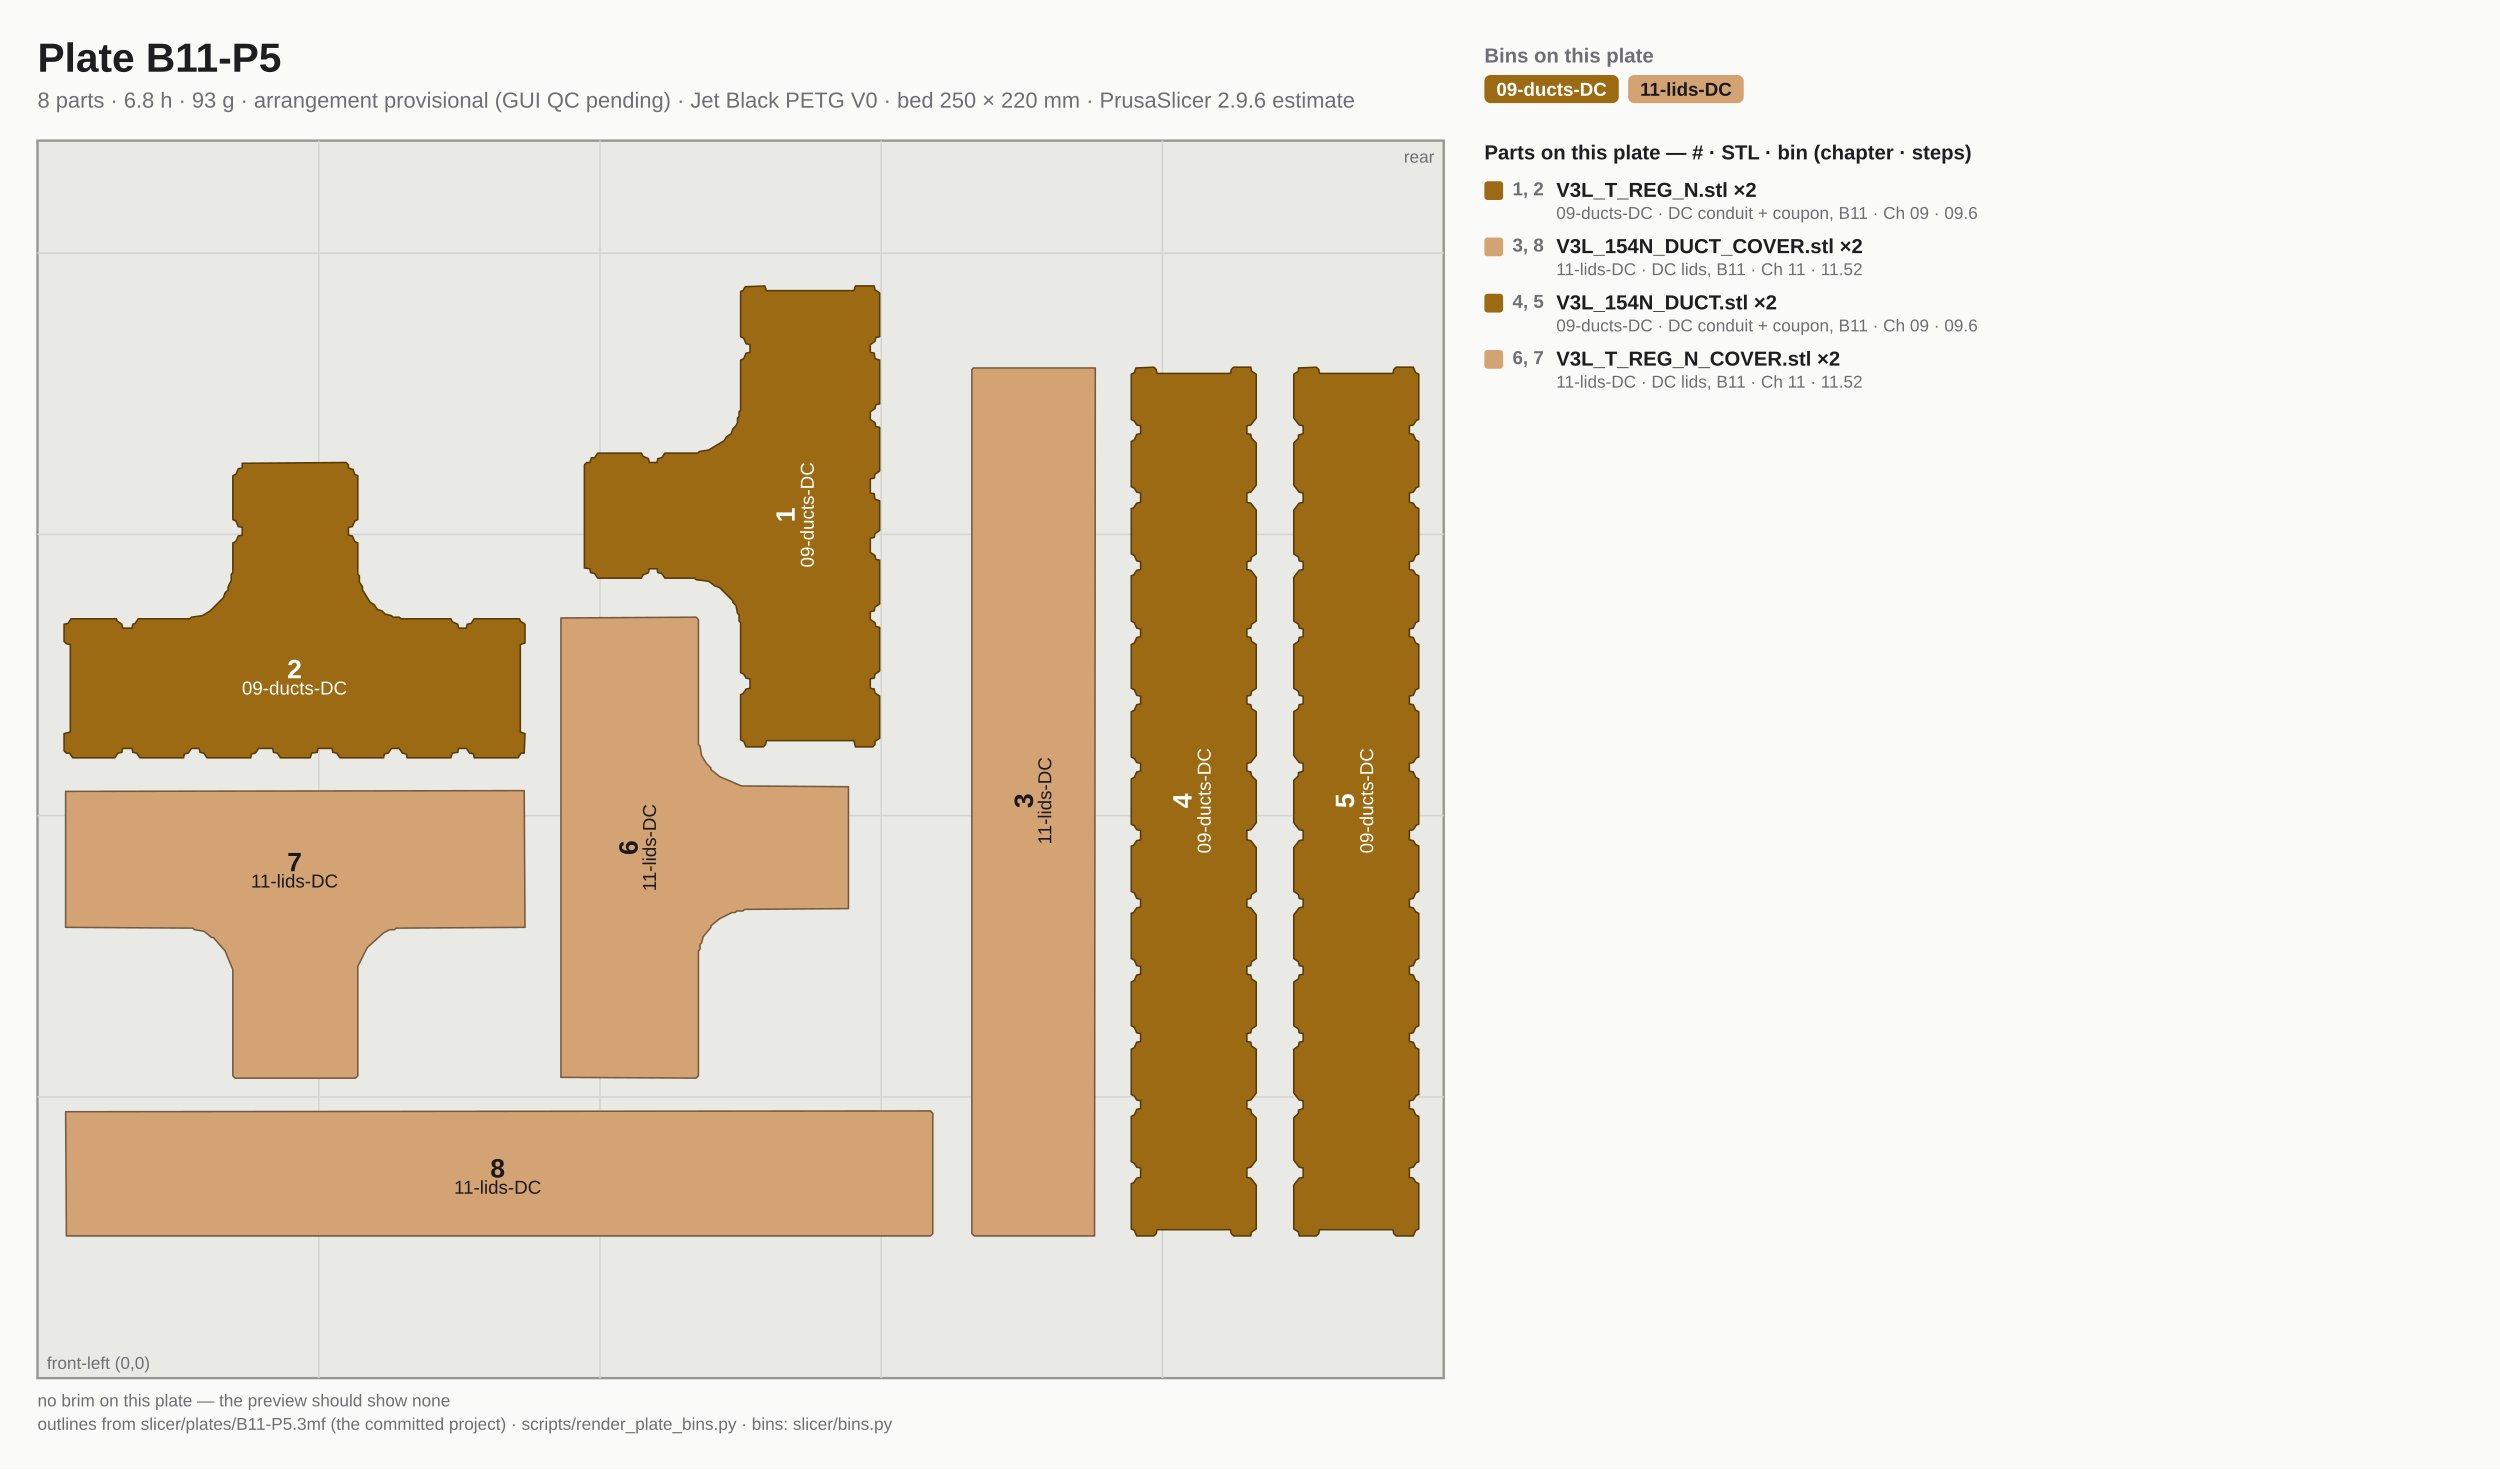
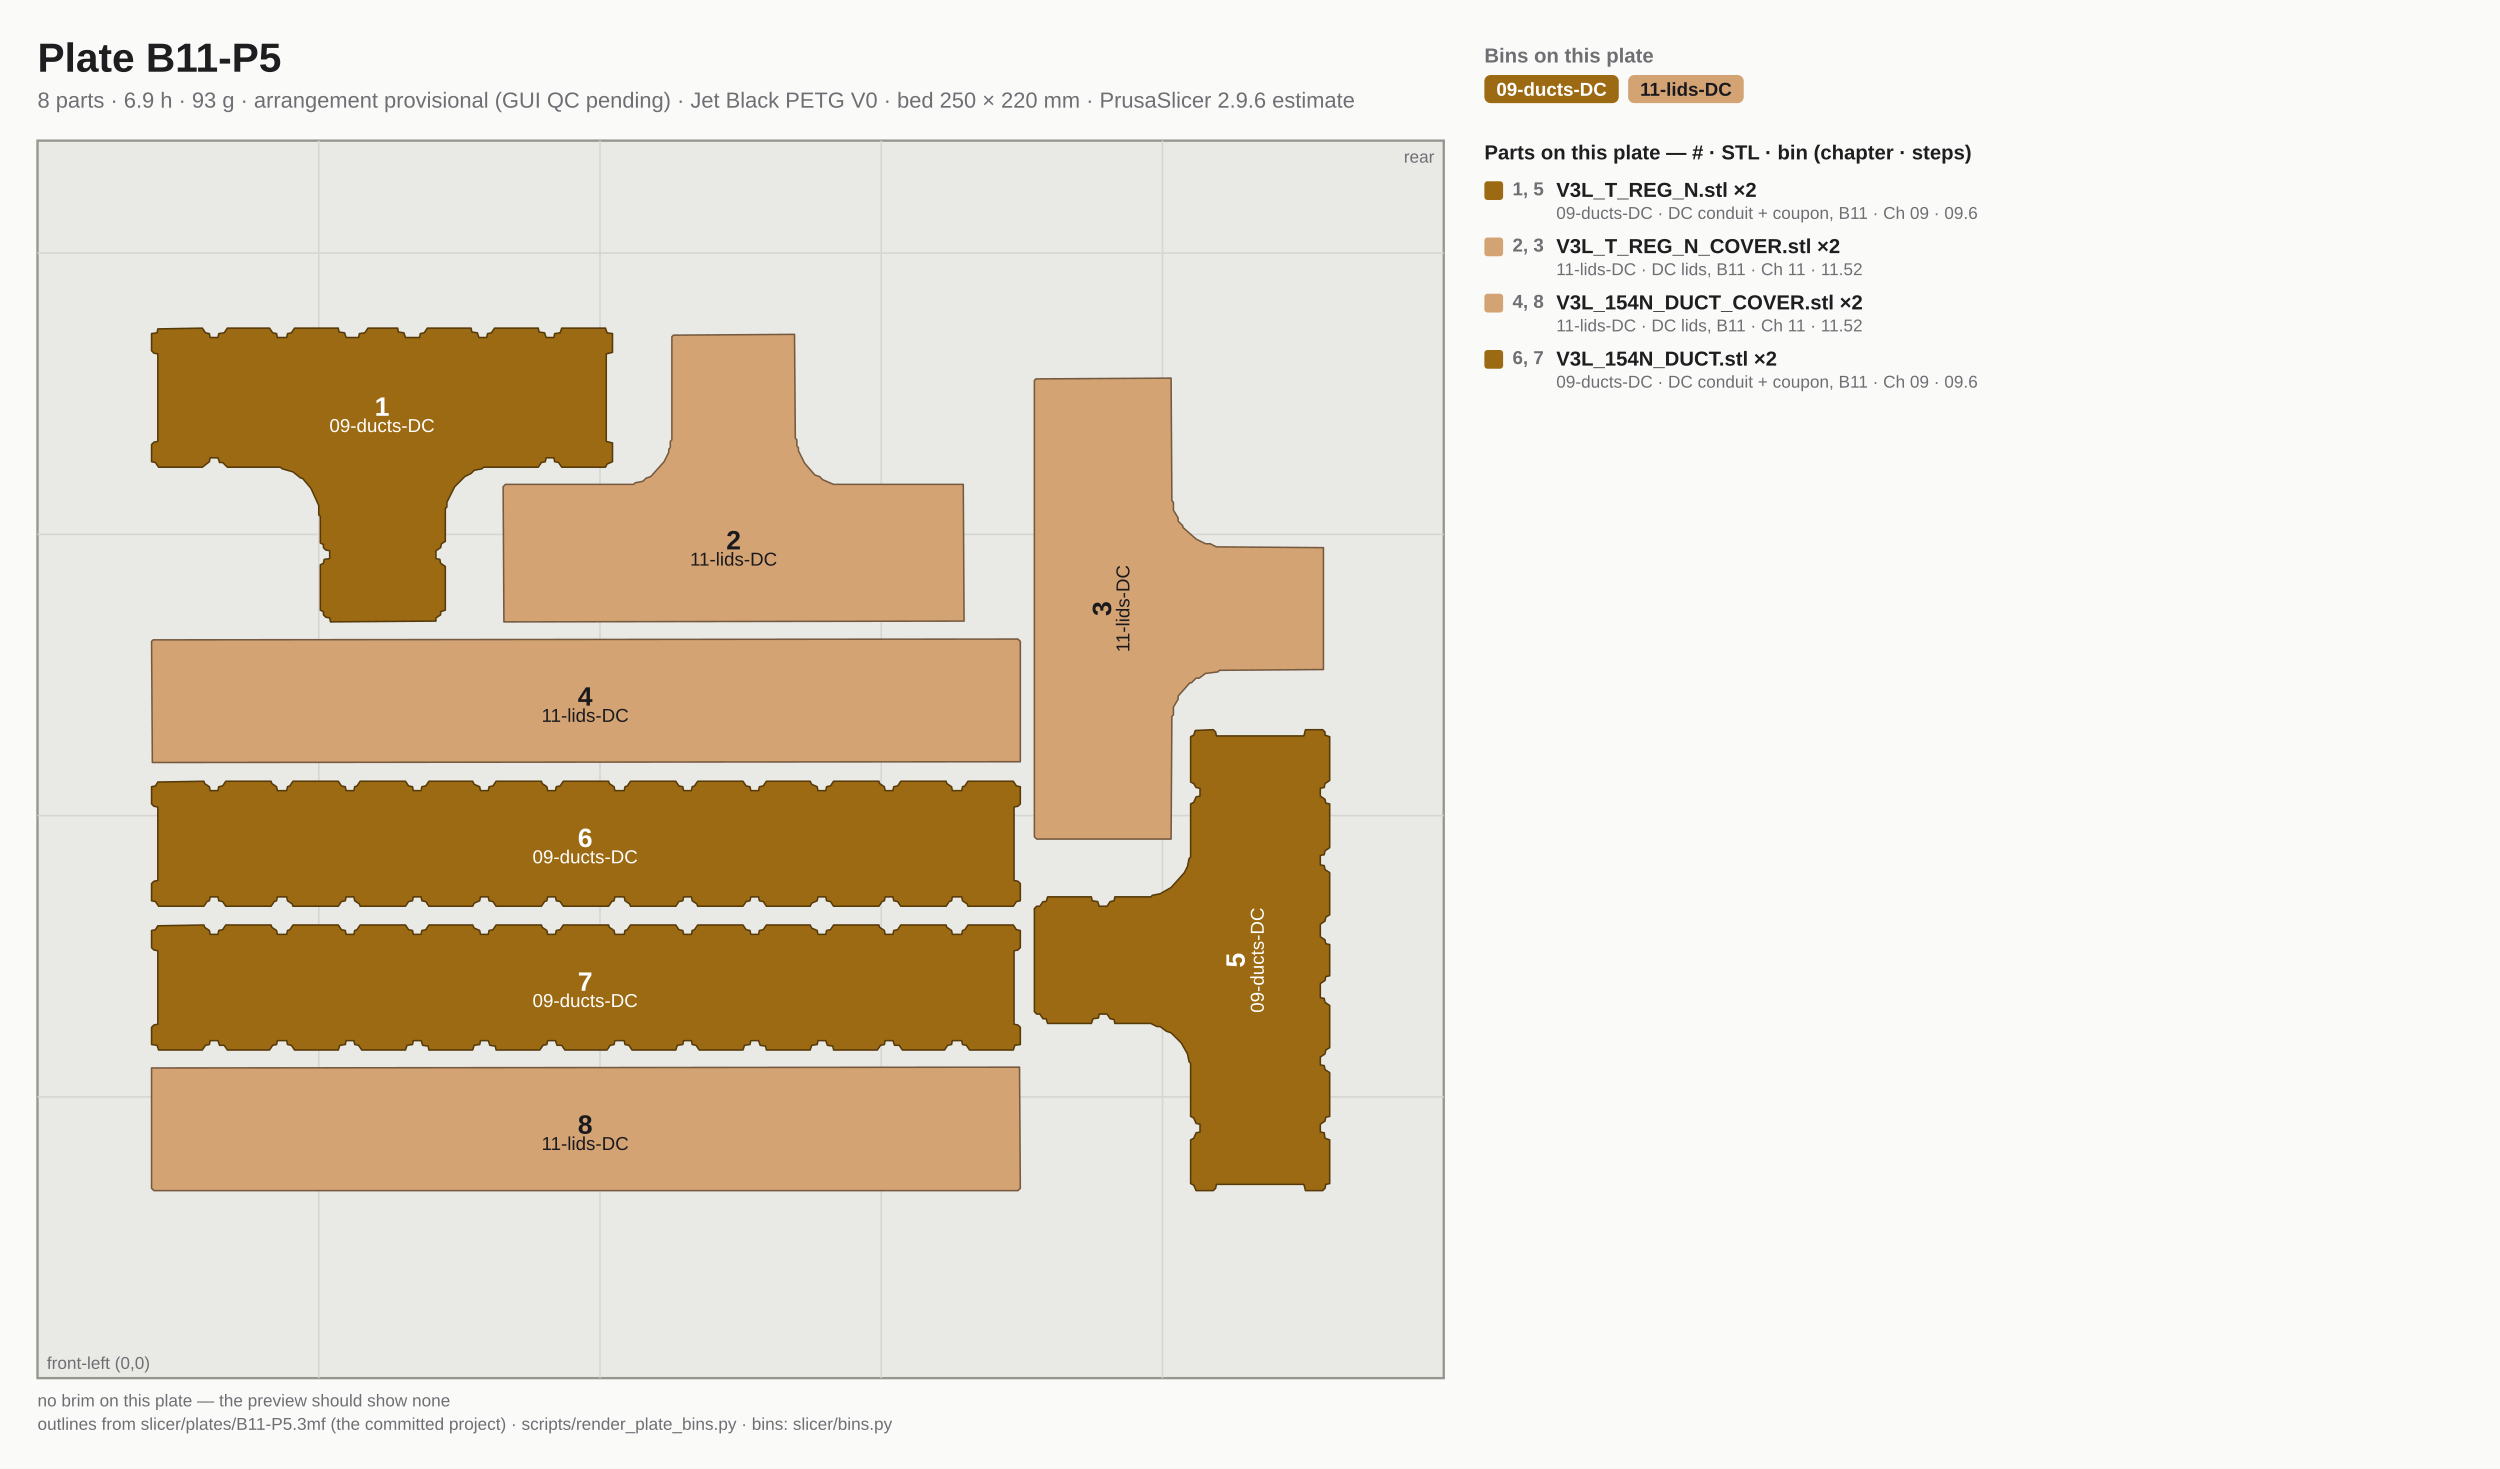
<svg xmlns="http://www.w3.org/2000/svg" width="1600" height="940" viewBox="0 0 1600 940" font-family="Arial, Helvetica, 'DejaVu Sans', sans-serif">
  <rect x="0" y="0" width="1600" height="940" fill="#fafaf9" />
  <text x="24.0" y="45.9" font-size="26" fill="#1e1e20" text-anchor="start" font-weight="bold">Plate B11-P5</text>
-   <text x="24.0" y="68.9" font-size="14" fill="#6e6e73" text-anchor="start">8 parts  ·  6.8 h  ·  93 g  ·  arrangement provisional (GUI QC pending)  ·  Jet Black PETG V0  ·  bed 250 × 220 mm  ·  PrusaSlicer 2.9.6 estimate</text>
+   <text x="24.0" y="68.9" font-size="14" fill="#6e6e73" text-anchor="start">8 parts  ·  6.9 h  ·  93 g  ·  arrangement provisional (GUI QC pending)  ·  Jet Black PETG V0  ·  bed 250 × 220 mm  ·  PrusaSlicer 2.9.6 estimate</text>
  <rect x="24.0" y="90.0" width="900.0" height="792.0" fill="#e9e9e6" stroke="#96968f" stroke-width="1.5" />
  <line x1="204.0" y1="90.0" x2="204.0" y2="882.0" stroke="#d5d5d1" stroke-width="1.0" />
  <line x1="384.0" y1="90.0" x2="384.0" y2="882.0" stroke="#d5d5d1" stroke-width="1.0" />
  <line x1="564.0" y1="90.0" x2="564.0" y2="882.0" stroke="#d5d5d1" stroke-width="1.0" />
  <line x1="744.0" y1="90.0" x2="744.0" y2="882.0" stroke="#d5d5d1" stroke-width="1.0" />
  <line x1="24.0" y1="702.0" x2="924.0" y2="702.0" stroke="#d5d5d1" stroke-width="1.0" />
  <line x1="24.0" y1="522.0" x2="924.0" y2="522.0" stroke="#d5d5d1" stroke-width="1.0" />
  <line x1="24.0" y1="342.0" x2="924.0" y2="342.0" stroke="#d5d5d1" stroke-width="1.0" />
  <line x1="24.0" y1="162.0" x2="924.0" y2="162.0" stroke="#d5d5d1" stroke-width="1.0" />
  <text x="30.0" y="876.1" font-size="11" fill="#6e6e73" text-anchor="start">front-left (0,0)</text>
  <text x="918.0" y="104.1" font-size="11" fill="#6e6e73" text-anchor="end">rear</text>
-   <path d="M727.0,235.5 738.5,235.0 740.0,236.5 740.5,239.0 787.5,239.0 788.0,236.5 789.5,235.0 800.5,235.0 801.0,237.5 804.0,239.5 804.0,267.5 800.5,272.0 798.0,272.5 798.0,277.5 800.5,278.0 801.0,280.5 804.0,283.5 804.0,310.5 800.5,315.0 798.0,315.5 798.0,321.5 800.5,322.0 804.0,326.5 804.0,354.5 801.0,356.5 800.5,359.0 798.0,359.5 798.0,364.5 800.5,365.0 804.0,369.5 804.0,397.5 801.0,399.5 800.5,402.0 798.0,402.5 798.0,407.5 800.5,408.0 801.0,410.5 804.0,412.5 804.0,440.5 801.0,442.5 800.5,445.0 798.0,445.5 798.0,450.5 800.5,451.0 801.0,453.5 804.0,455.5 804.0,483.5 800.5,488.0 798.0,488.5 798.0,493.5 800.5,494.0 801.0,496.5 804.0,499.5 804.0,526.5 800.5,531.0 798.0,531.5 798.0,537.5 800.5,538.0 804.0,542.5 804.0,570.5 801.0,572.5 800.5,575.0 798.0,575.5 798.0,580.5 800.5,581.0 804.0,585.5 804.0,613.5 801.0,615.5 800.5,618.0 798.0,618.5 798.0,623.5 800.5,624.0 801.0,626.5 804.0,628.5 804.0,656.5 801.0,658.5 800.5,661.0 798.0,661.5 798.0,666.5 800.5,667.0 801.0,669.5 804.0,671.5 804.0,699.5 800.5,704.0 798.0,704.5 798.0,709.5 800.5,710.0 801.0,712.5 804.0,715.5 804.0,742.5 800.5,747.0 798.0,747.5 798.0,753.5 800.5,754.0 804.0,758.5 804.0,786.5 801.0,788.5 800.5,791.0 789.5,791.0 788.0,789.5 787.5,787.0 740.5,787.0 740.0,789.5 738.5,791.0 727.5,791.0 726.0,787.5 724.0,786.5 724.0,757.5 725.5,757.0 727.5,754.0 730.0,753.5 730.0,747.5 727.5,747.0 726.0,744.5 724.0,743.5 724.0,714.5 726.0,713.5 727.5,710.0 730.0,709.5 730.0,704.5 727.5,704.0 726.0,701.5 724.0,700.5 724.0,671.5 726.0,670.5 727.5,667.0 730.0,666.5 730.0,661.5 727.5,661.0 726.0,657.5 724.0,656.5 724.0,628.5 726.0,627.5 727.5,624.0 730.0,623.5 730.0,618.5 727.5,618.0 726.0,614.5 724.0,613.5 724.0,584.5 725.5,584.0 727.5,581.0 730.0,580.5 730.0,575.5 727.5,575.0 726.0,571.5 724.0,570.5 724.0,541.5 725.5,541.0 727.5,538.0 730.0,537.5 730.0,531.5 727.5,531.0 726.0,528.5 724.0,527.5 724.0,498.5 726.0,497.5 727.5,494.0 730.0,493.5 730.0,488.5 727.5,488.0 726.0,485.5 724.0,484.5 724.0,455.5 726.0,454.5 727.5,451.0 730.0,450.5 730.0,445.5 727.5,445.0 726.0,441.5 724.0,440.5 724.0,412.5 726.0,411.5 727.5,408.0 730.0,407.5 730.0,402.5 727.5,402.0 726.0,398.5 724.0,397.5 724.0,368.5 725.5,368.0 727.5,365.0 730.0,364.5 730.0,359.5 727.5,359.0 726.0,355.5 724.0,354.5 724.0,325.5 725.5,325.0 727.5,322.0 730.0,321.5 730.0,315.5 727.5,315.0 726.0,312.5 724.0,311.5 724.0,282.5 726.0,281.5 727.5,278.0 730.0,277.5 730.0,272.5 727.5,272.0 726.0,269.5 724.0,268.5 724.0,239.5 726.0,238.5Z" fill-rule="evenodd" fill="#9c6a12" stroke="#563a0a" stroke-width="1.0" stroke-linejoin="round" />
-   <path d="M831.0,235.5 842.5,235.0 844.0,236.5 844.5,239.0 891.5,239.0 892.0,236.5 893.5,235.0 904.5,235.0 906.0,238.5 908.0,239.5 908.0,268.5 906.5,269.0 904.5,272.0 902.0,272.5 902.0,277.5 904.5,278.0 906.0,281.5 908.0,282.5 908.0,311.5 906.5,312.0 904.5,315.0 902.0,315.5 902.0,321.5 904.5,322.0 906.0,324.5 908.0,325.5 908.0,354.5 906.0,355.5 904.5,359.0 902.0,359.5 902.0,364.5 904.5,365.0 906.0,367.5 908.0,368.5 908.0,397.5 906.0,398.5 904.5,402.0 902.0,402.5 902.0,407.5 904.5,408.0 906.0,411.5 908.0,412.5 908.0,440.5 906.0,441.5 904.5,445.0 902.0,445.5 902.0,450.5 904.5,451.0 906.0,454.5 908.0,455.5 908.0,484.5 906.5,485.0 904.5,488.0 902.0,488.5 902.0,493.5 904.5,494.0 906.0,497.5 908.0,498.5 908.0,527.5 906.5,528.0 904.5,531.0 902.0,531.5 902.0,537.5 904.5,538.0 906.0,540.5 908.0,541.5 908.0,570.5 906.0,571.5 904.5,575.0 902.0,575.5 902.0,580.5 904.5,581.0 906.0,583.5 908.0,584.5 908.0,613.5 906.0,614.5 904.5,618.0 902.0,618.5 902.0,623.5 904.5,624.0 906.0,627.5 908.0,628.5 908.0,656.5 906.0,657.5 904.5,661.0 902.0,661.5 902.0,666.5 904.5,667.0 906.0,670.5 908.0,671.5 908.0,700.5 906.5,701.0 904.5,704.0 902.0,704.5 902.0,709.5 904.5,710.0 906.0,713.5 908.0,714.5 908.0,743.5 906.5,744.0 904.5,747.0 902.0,747.5 902.0,753.5 904.5,754.0 906.0,756.5 908.0,757.5 908.0,786.5 906.0,787.5 904.5,791.0 893.5,791.0 892.0,789.5 891.5,787.0 844.5,787.0 844.0,789.5 842.5,791.0 831.5,791.0 831.0,788.5 828.0,786.5 828.0,758.5 831.5,754.0 834.0,753.5 834.0,747.5 831.5,747.0 828.0,742.5 828.0,715.5 831.0,712.5 831.0,710.5 834.0,709.5 834.0,704.5 831.5,704.0 828.0,699.5 828.0,671.5 831.0,669.5 831.5,667.0 834.0,666.5 834.0,661.5 831.5,661.0 831.0,658.5 828.0,656.5 828.0,628.5 831.0,626.5 831.5,624.0 834.0,623.5 834.0,618.5 831.5,618.0 831.0,615.5 828.0,613.5 828.0,585.5 831.5,581.0 834.0,580.5 834.0,575.5 831.5,575.0 831.0,572.5 828.0,570.5 828.0,542.5 831.5,538.0 834.0,537.5 834.0,531.5 831.5,531.0 828.0,526.5 828.0,499.5 831.0,496.5 831.0,494.5 834.0,493.5 834.0,488.5 831.5,488.0 828.0,483.5 828.0,455.5 831.0,453.5 831.5,451.0 834.0,450.5 834.0,445.5 831.5,445.0 831.0,442.5 828.0,440.5 828.0,412.5 831.0,410.5 831.5,408.0 834.0,407.5 834.0,402.5 831.5,402.0 831.0,399.5 828.0,397.5 828.0,369.5 831.5,365.0 834.0,364.5 834.0,359.5 831.5,359.0 831.0,356.5 828.0,354.5 828.0,326.5 831.5,322.0 834.0,321.5 834.0,315.5 831.5,315.0 828.0,310.5 828.0,283.5 831.0,280.5 831.0,278.5 834.0,277.5 834.0,272.5 831.5,272.0 828.0,267.5 828.0,239.5 831.0,237.5Z" fill-rule="evenodd" fill="#9c6a12" stroke="#563a0a" stroke-width="1.0" stroke-linejoin="round" />
-   <path d="M42.0,711.5 595.5,711.0 597.0,712.5 597.0,789.5 595.5,791.0 42.5,791.0Z" fill-rule="evenodd" fill="#d4a373" stroke="#755a3f" stroke-width="1.0" stroke-linejoin="round" />
-   <path d="M623.0,235.5 701.0,235.5 700.5,791.0 623.5,791.0 622.0,789.5 622.0,236.5Z" fill-rule="evenodd" fill="#d4a373" stroke="#755a3f" stroke-width="1.0" stroke-linejoin="round" />
-   <path d="M155.0,296.5 221.5,296.0 223.0,297.5 223.0,299.5 226.0,300.5 227.0,303.5 229.0,304.5 229.0,332.5 227.0,333.5 225.5,337.0 223.0,337.5 223.0,342.5 225.5,343.0 227.0,346.5 229.0,347.5 229.0,367.5 230.0,368.5 230.0,372.5 232.0,375.5 232.0,377.5 237.0,385.5 239.5,387.0 241.5,390.0 244.5,391.0 246.5,393.0 250.5,394.0 251.5,395.0 255.5,395.0 256.5,396.0 288.5,396.0 289.5,398.0 293.0,399.5 293.5,402.0 298.5,402.0 299.0,399.5 301.5,399.0 303.5,396.0 332.5,396.0 333.0,397.5 336.0,399.5 336.0,411.5 333.0,412.5 333.0,468.5 336.0,469.5 335.5,482.0 333.5,482.0 331.5,485.0 303.5,485.0 303.0,482.5 300.5,482.0 298.5,479.0 293.5,479.0 293.0,481.5 289.5,482.0 288.5,485.0 260.5,485.0 260.0,482.5 257.5,482.0 255.5,479.0 250.5,479.0 248.5,482.0 246.0,482.5 245.5,485.0 217.5,485.0 215.5,482.0 213.0,481.5 212.5,479.0 203.5,479.0 203.0,481.5 199.5,482.0 198.5,485.0 179.5,485.0 177.5,482.0 175.0,481.5 174.5,479.0 165.5,479.0 163.5,482.0 161.0,482.5 160.5,485.0 132.5,485.0 130.5,482.0 128.0,481.5 127.5,479.0 122.5,479.0 120.5,482.0 118.0,482.5 117.5,485.0 89.5,485.0 87.5,482.0 85.0,481.5 84.5,479.0 78.5,479.0 78.0,481.5 75.5,482.0 73.5,485.0 46.5,485.0 44.5,482.0 42.5,482.0 41.0,480.5 41.0,469.5 45.0,468.5 45.0,412.5 42.5,412.0 41.0,410.5 41.0,399.5 43.5,399.0 45.5,396.0 74.5,396.0 75.0,397.5 78.0,399.5 78.5,402.0 84.5,402.0 85.0,399.5 86.5,399.0 88.5,396.0 121.5,396.0 122.5,395.0 129.5,394.0 134.5,391.0 143.0,382.5 144.0,379.5 146.0,377.5 146.0,375.5 148.0,371.5 148.0,367.5 149.0,366.5 149.0,347.5 151.0,346.5 152.5,343.0 155.0,342.5 155.0,337.5 152.5,337.0 151.0,333.5 149.0,332.5 149.0,304.5 151.0,303.5 152.5,300.0 155.0,299.5Z" fill-rule="evenodd" fill="#9c6a12" stroke="#563a0a" stroke-width="1.0" stroke-linejoin="round" />
-   <path d="M477.0,183.5 489.5,183.0 490.5,186.0 546.5,186.0 547.5,183.0 559.5,183.0 560.0,185.5 563.0,187.5 563.0,215.5 560.5,216.0 560.0,218.5 557.0,220.5 557.0,225.5 559.5,226.0 560.0,229.5 563.0,230.5 563.0,258.5 560.5,259.0 560.0,261.5 557.0,263.5 557.0,268.5 560.0,270.5 560.5,273.0 563.0,273.5 563.0,301.5 560.0,303.5 559.5,306.0 557.0,306.5 557.0,315.5 559.5,316.0 560.0,319.5 563.0,320.5 563.0,339.5 560.0,341.5 559.5,344.0 557.0,344.5 557.0,353.5 560.0,355.5 560.5,358.0 563.0,358.5 563.0,386.5 560.0,388.5 559.5,391.0 557.0,391.5 557.0,396.5 560.0,398.5 560.5,401.0 563.0,401.5 563.0,429.5 560.0,431.5 559.5,434.0 557.0,434.5 557.0,440.5 559.5,441.0 560.0,443.5 563.0,445.5 563.0,472.5 560.0,474.5 560.0,476.5 558.5,478.0 547.5,478.0 546.5,474.0 490.5,474.0 490.0,476.5 488.5,478.0 477.5,478.0 476.0,474.5 474.0,473.5 474.0,444.5 475.5,444.0 477.5,441.0 480.0,440.5 480.0,434.5 477.5,434.0 476.0,431.5 474.0,430.5 474.0,398.5 473.0,397.5 473.0,393.5 472.0,392.5 471.0,387.5 469.0,385.5 469.0,384.5 460.5,376.0 457.5,375.0 453.5,372.0 445.5,371.0 444.5,370.0 425.5,370.0 423.5,367.0 421.0,366.5 420.5,364.0 415.5,364.0 415.0,366.5 411.5,368.0 410.5,370.0 382.5,370.0 380.5,367.0 378.0,366.5 377.5,364.0 374.0,363.5 374.0,297.5 375.5,296.0 377.5,296.0 378.5,293.0 380.5,293.0 382.5,290.0 410.5,290.0 411.5,292.0 415.0,293.5 415.5,296.0 420.5,296.0 421.0,293.5 423.5,293.0 425.5,290.0 446.5,290.0 447.5,289.0 453.5,288.0 463.5,282.0 465.0,279.5 468.0,277.5 469.0,274.5 471.0,272.5 472.0,270.5 472.0,267.5 473.0,266.5 473.0,263.5 474.0,262.5 474.0,230.5 476.0,229.5 477.5,226.0 480.0,225.5 480.0,220.5 477.5,220.0 476.0,216.5 474.0,215.5 474.0,186.5 475.5,186.0Z" fill-rule="evenodd" fill="#9c6a12" stroke="#563a0a" stroke-width="1.0" stroke-linejoin="round" />
-   <path d="M42.0,506.5 335.5,506.0 336.0,593.5 253.5,594.0 252.5,595.0 249.5,595.0 245.5,597.0 235.0,606.5 229.0,618.5 229.0,688.5 227.5,690.0 150.5,690.0 149.0,688.5 149.0,620.5 144.0,608.5 136.5,600.0 135.5,600.0 130.5,596.0 124.5,595.0 123.5,594.0 42.0,593.5Z" fill-rule="evenodd" fill="#d4a373" stroke="#755a3f" stroke-width="1.0" stroke-linejoin="round" />
-   <path d="M359.0,395.5 445.5,395.0 447.0,396.5 447.0,476.5 448.0,477.5 449.0,483.5 452.0,488.5 455.0,491.5 455.0,492.5 460.5,497.0 474.5,503.0 543.0,503.5 543.0,581.5 476.5,582.0 475.5,583.0 471.5,583.0 470.5,584.0 468.5,584.0 460.5,588.0 455.0,592.5 455.0,593.5 450.0,599.5 449.0,603.5 448.0,604.5 448.0,607.5 447.0,608.5 447.0,688.5 445.5,690.0 359.0,689.5Z" fill-rule="evenodd" fill="#d4a373" stroke="#755a3f" stroke-width="1.0" stroke-linejoin="round" />
-   <text x="318.5" y="753.6" font-size="17" fill="#1a1a1e" text-anchor="middle" font-weight="bold">8</text>
-   <text x="318.5" y="764.0" font-size="12" fill="#1a1a1e" text-anchor="middle">11-lids-DC</text>
-   <text x="655.0" y="518.6" font-size="17" fill="#1a1a1e" text-anchor="middle" font-weight="bold" transform="rotate(-90 655.0 512.5)">3</text>
-   <text x="668.5" y="516.8" font-size="12" fill="#1a1a1e" text-anchor="middle" transform="rotate(-90 668.5 512.5)">11-lids-DC</text>
-   <text x="756.5" y="518.6" font-size="17" fill="#ffffff" text-anchor="middle" font-weight="bold" transform="rotate(-90 756.5 512.5)">4</text>
-   <text x="770.5" y="516.8" font-size="12" fill="#ffffff" text-anchor="middle" transform="rotate(-90 770.5 512.5)">09-ducts-DC</text>
-   <text x="860.5" y="518.6" font-size="17" fill="#ffffff" text-anchor="middle" font-weight="bold" transform="rotate(-90 860.5 512.5)">5</text>
-   <text x="874.5" y="516.8" font-size="12" fill="#ffffff" text-anchor="middle" transform="rotate(-90 874.5 512.5)">09-ducts-DC</text>
-   <text x="402.0" y="548.6" font-size="17" fill="#1a1a1e" text-anchor="middle" font-weight="bold" transform="rotate(-90 402.0 542.5)">6</text>
-   <text x="415.5" y="546.8" font-size="12" fill="#1a1a1e" text-anchor="middle" transform="rotate(-90 415.5 542.5)">11-lids-DC</text>
-   <text x="188.5" y="557.6" font-size="17" fill="#1a1a1e" text-anchor="middle" font-weight="bold">7</text>
-   <text x="188.5" y="568.0" font-size="12" fill="#1a1a1e" text-anchor="middle">11-lids-DC</text>
-   <text x="502.5" y="335.6" font-size="17" fill="#ffffff" text-anchor="middle" font-weight="bold" transform="rotate(-90 502.5 329.5)">1</text>
-   <text x="516.5" y="333.8" font-size="12" fill="#ffffff" text-anchor="middle" transform="rotate(-90 516.5 329.5)">09-ducts-DC</text>
-   <text x="188.5" y="434.1" font-size="17" fill="#ffffff" text-anchor="middle" font-weight="bold">2</text>
-   <text x="188.5" y="444.5" font-size="12" fill="#ffffff" text-anchor="middle">09-ducts-DC</text>
+   <path d="M101.0,592.5 130.5,592.0 131.0,593.5 134.0,595.5 134.5,598.0 139.5,598.0 140.0,595.5 142.5,595.0 144.5,592.0 173.5,592.0 174.0,593.5 177.0,595.5 177.5,598.0 183.5,598.0 184.0,595.5 185.5,595.0 187.5,592.0 216.5,592.0 218.5,595.0 221.0,595.5 221.5,598.0 226.5,598.0 227.0,595.5 228.5,595.0 230.5,592.0 259.5,592.0 261.5,595.0 264.0,595.5 264.5,598.0 269.5,598.0 270.0,595.5 272.5,595.0 274.5,592.0 302.5,592.0 303.5,594.0 307.0,595.5 307.5,598.0 312.5,598.0 313.0,595.5 315.5,595.0 317.5,592.0 346.5,592.0 347.0,593.5 350.0,595.5 350.5,598.0 355.5,598.0 356.0,595.5 358.5,595.0 360.5,592.0 389.5,592.0 390.0,593.5 393.0,595.5 393.5,598.0 399.5,598.0 400.0,595.5 401.5,595.0 403.5,592.0 432.5,592.0 434.5,595.0 437.0,595.5 437.5,598.0 442.5,598.0 443.0,595.5 444.5,595.0 446.5,592.0 475.5,592.0 477.5,595.0 480.0,595.5 480.5,598.0 485.5,598.0 486.0,595.5 488.5,595.0 490.5,592.0 518.5,592.0 519.5,594.0 523.0,595.5 523.5,598.0 528.5,598.0 529.0,595.5 531.5,595.0 533.5,592.0 562.5,592.0 563.0,593.5 566.0,595.5 566.5,598.0 571.5,598.0 572.0,595.5 574.5,595.0 576.5,592.0 605.5,592.0 606.0,593.5 609.0,595.5 609.5,598.0 615.5,598.0 616.0,595.5 617.5,595.0 619.5,592.0 648.5,592.0 650.5,595.0 653.0,595.5 653.0,606.5 651.5,608.0 649.0,608.5 649.0,655.5 651.5,656.0 653.0,657.5 653.0,668.5 649.5,669.0 648.5,672.0 620.5,672.0 618.5,669.0 616.0,668.5 615.5,666.0 609.5,666.0 609.0,668.5 606.5,669.0 604.5,672.0 577.5,672.0 575.5,669.0 572.5,669.0 571.5,666.0 566.5,666.0 566.0,668.5 563.5,669.0 561.5,672.0 533.5,672.0 533.0,669.5 529.5,669.0 528.5,666.0 523.5,666.0 523.0,668.5 519.5,669.0 518.5,672.0 490.5,672.0 490.0,669.5 486.5,669.0 485.5,666.0 480.5,666.0 480.0,668.5 476.5,669.0 475.5,672.0 447.5,672.0 445.5,669.0 443.0,668.5 442.5,666.0 437.5,666.0 437.0,668.5 433.5,669.0 432.5,672.0 404.5,672.0 402.5,669.0 400.0,668.5 399.5,666.0 393.5,666.0 393.0,668.5 390.5,669.0 388.5,672.0 361.5,672.0 359.5,669.0 356.5,669.0 355.5,666.0 350.5,666.0 350.0,668.5 347.5,669.0 345.5,672.0 317.5,672.0 317.0,669.5 313.5,669.0 312.5,666.0 307.5,666.0 307.0,668.5 303.5,669.0 302.5,672.0 274.5,672.0 274.0,669.5 270.5,669.0 269.5,666.0 264.5,666.0 264.0,668.5 260.5,669.0 259.5,672.0 231.5,672.0 229.5,669.0 227.0,668.5 226.5,666.0 221.5,666.0 221.0,668.5 217.5,669.0 216.5,672.0 188.5,672.0 186.5,669.0 184.0,668.5 183.5,666.0 177.5,666.0 177.0,668.5 174.5,669.0 172.5,672.0 145.5,672.0 143.5,669.0 140.5,669.0 139.5,666.0 134.5,666.0 134.0,668.5 131.5,669.0 129.5,672.0 101.5,672.0 100.5,669.0 97.0,668.5 97.0,657.5 98.5,656.0 101.0,655.5 101.0,608.5 98.5,608.0 97.0,606.5 97.0,595.5 99.5,595.0Z" fill-rule="evenodd" fill="#9c6a12" stroke="#563a0a" stroke-width="1.0" stroke-linejoin="round" />
+   <path d="M101.0,500.5 130.5,500.0 131.0,501.5 134.0,503.5 134.5,506.0 139.5,506.0 140.0,503.5 142.5,503.0 144.5,500.0 173.5,500.0 174.0,501.5 177.0,503.5 177.5,506.0 183.5,506.0 184.0,503.5 185.5,503.0 187.5,500.0 216.5,500.0 218.5,503.0 221.0,503.5 221.5,506.0 226.5,506.0 227.0,503.5 228.5,503.0 230.5,500.0 259.5,500.0 261.5,503.0 264.0,503.5 264.5,506.0 269.5,506.0 270.0,503.5 272.5,503.0 274.5,500.0 302.5,500.0 303.5,502.0 307.0,503.5 307.5,506.0 312.5,506.0 313.0,503.5 315.5,503.0 317.5,500.0 346.5,500.0 347.0,501.5 350.0,503.5 350.5,506.0 355.5,506.0 356.0,503.5 358.5,503.0 360.5,500.0 389.5,500.0 390.0,501.5 393.0,503.5 393.5,506.0 399.5,506.0 400.0,503.5 401.5,503.0 403.5,500.0 432.5,500.0 434.5,503.0 437.0,503.5 437.5,506.0 442.5,506.0 443.0,503.5 444.5,503.0 446.5,500.0 475.5,500.0 477.5,503.0 480.0,503.5 480.5,506.0 485.5,506.0 486.0,503.5 488.5,503.0 490.5,500.0 518.5,500.0 519.5,502.0 523.0,503.5 523.5,506.0 528.5,506.0 529.0,503.5 531.5,503.0 533.5,500.0 562.5,500.0 563.0,501.5 566.0,503.5 566.5,506.0 571.5,506.0 572.0,503.5 574.5,503.0 576.5,500.0 605.5,500.0 606.0,501.5 609.0,503.5 609.5,506.0 615.5,506.0 616.0,503.5 617.5,503.0 619.5,500.0 648.5,500.0 650.5,503.0 653.0,503.5 653.0,514.5 651.5,516.0 649.0,516.5 649.0,563.5 651.5,564.0 653.0,565.5 653.0,576.5 650.5,577.0 648.5,580.0 619.5,580.0 619.0,578.5 616.0,576.5 615.5,574.0 609.5,574.0 609.0,576.5 607.5,577.0 605.5,580.0 576.5,580.0 574.5,577.0 572.0,576.5 571.5,574.0 566.5,574.0 566.0,576.5 564.5,577.0 562.5,580.0 533.5,580.0 531.5,577.0 529.0,576.5 528.5,574.0 523.5,574.0 523.0,576.5 519.5,578.0 518.5,580.0 490.5,580.0 488.5,577.0 486.0,576.5 485.5,574.0 480.5,574.0 480.0,576.5 477.5,577.0 475.5,580.0 446.5,580.0 446.0,578.5 443.0,576.5 442.5,574.0 437.5,574.0 437.0,576.5 434.5,577.0 432.5,580.0 403.5,580.0 403.0,578.5 400.0,576.5 399.5,574.0 393.5,574.0 393.0,576.5 391.5,577.0 389.5,580.0 360.5,580.0 358.5,577.0 356.0,576.5 355.5,574.0 350.5,574.0 350.0,576.5 348.5,577.0 346.5,580.0 317.5,580.0 315.5,577.0 313.0,576.5 312.5,574.0 307.5,574.0 307.0,576.5 303.5,578.0 302.5,580.0 274.5,580.0 272.5,577.0 270.0,576.5 269.5,574.0 264.5,574.0 264.0,576.5 261.5,577.0 259.5,580.0 230.5,580.0 230.0,578.5 227.0,576.5 226.5,574.0 221.5,574.0 221.0,576.5 218.5,577.0 216.5,580.0 187.5,580.0 187.0,578.5 184.0,576.5 183.5,574.0 177.5,574.0 177.0,576.5 175.5,577.0 173.5,580.0 144.5,580.0 142.5,577.0 140.0,576.5 139.5,574.0 134.5,574.0 134.0,576.5 132.5,577.0 130.5,580.0 101.5,580.0 99.5,577.0 97.0,576.5 97.0,565.5 98.5,564.0 101.0,563.5 101.0,516.5 98.5,516.0 97.0,514.5 97.0,503.5 99.5,503.0Z" fill-rule="evenodd" fill="#9c6a12" stroke="#563a0a" stroke-width="1.0" stroke-linejoin="round" />
+   <path d="M98.0,409.5 651.5,409.0 653.0,410.5 653.0,487.5 97.5,488.0 97.0,410.5Z" fill-rule="evenodd" fill="#d4a373" stroke="#755a3f" stroke-width="1.0" stroke-linejoin="round" />
+   <path d="M97.0,683.5 652.5,683.0 653.0,760.5 651.5,762.0 98.5,762.0 97.0,760.5Z" fill-rule="evenodd" fill="#d4a373" stroke="#755a3f" stroke-width="1.0" stroke-linejoin="round" />
+   <path d="M765.0,467.5 776.5,467.0 778.0,468.5 778.5,471.0 834.5,471.0 835.5,467.0 846.5,467.0 848.0,468.5 848.0,470.5 851.0,471.5 851.0,499.5 848.0,501.5 847.5,504.0 845.0,504.5 845.0,509.5 848.0,511.5 848.5,514.0 851.0,514.5 851.0,542.5 848.0,544.5 847.5,547.0 845.0,547.5 845.0,553.5 847.5,554.0 848.0,556.5 851.0,558.5 851.0,585.5 848.5,587.0 848.0,589.5 845.0,591.5 845.0,599.5 848.0,601.5 848.5,604.0 851.0,604.5 851.0,624.5 848.5,625.0 848.0,627.5 845.0,629.5 845.0,638.5 847.5,639.0 848.0,641.5 851.0,643.5 851.0,670.5 848.5,672.0 848.0,674.5 845.0,676.5 845.0,681.5 847.5,682.0 848.0,684.5 851.0,686.5 851.0,714.5 848.5,715.0 848.0,717.5 845.0,719.5 845.0,724.5 847.5,725.0 848.0,728.5 851.0,729.5 851.0,757.5 848.5,758.0 848.0,760.5 846.5,762.0 835.5,762.0 834.5,758.0 778.5,758.0 778.0,760.5 776.5,762.0 765.5,762.0 764.0,758.5 762.0,757.5 762.0,729.5 764.0,728.5 765.5,725.0 768.0,724.5 768.0,719.5 765.5,719.0 764.0,715.5 762.0,714.5 762.0,680.5 761.0,679.5 760.0,674.5 756.0,667.5 749.5,661.0 746.5,660.0 742.5,657.0 740.5,657.0 736.5,655.0 713.5,655.0 713.0,652.5 710.5,652.0 708.5,649.0 703.5,649.0 703.0,651.5 699.5,652.0 698.5,655.0 670.5,655.0 669.5,652.0 667.5,652.0 665.5,649.0 663.5,649.0 662.0,647.5 662.0,581.5 663.5,580.0 665.5,580.0 667.5,577.0 669.5,577.0 670.5,574.0 698.5,574.0 699.0,576.5 702.5,577.0 703.5,580.0 708.5,580.0 710.5,577.0 713.0,576.5 713.5,574.0 736.5,574.0 737.5,573.0 742.5,572.0 749.5,568.0 758.0,558.5 760.0,554.5 761.0,549.5 762.0,548.5 762.0,514.5 764.0,513.5 765.5,510.0 768.0,509.5 768.0,504.5 765.5,504.0 764.0,501.5 762.0,500.5 762.0,471.5 764.0,470.5Z" fill-rule="evenodd" fill="#9c6a12" stroke="#563a0a" stroke-width="1.0" stroke-linejoin="round" />
+   <path d="M101.0,210.5 129.5,210.0 131.5,213.0 134.0,213.5 134.5,216.0 139.5,216.0 140.0,213.5 143.5,213.0 145.5,210.0 172.5,210.0 174.5,213.0 177.0,213.5 177.5,216.0 183.5,216.0 184.0,213.5 186.5,213.0 188.5,210.0 216.5,210.0 217.0,212.5 220.5,213.0 221.5,216.0 229.5,216.0 230.0,213.5 233.5,213.0 235.5,210.0 254.5,210.0 255.0,212.5 258.5,213.0 259.5,216.0 268.5,216.0 269.0,213.5 271.5,213.0 273.5,210.0 301.5,210.0 302.0,212.5 305.5,213.0 306.5,216.0 311.5,216.0 312.0,213.5 314.5,213.0 316.5,210.0 344.5,210.0 345.0,212.5 348.5,213.0 349.5,216.0 354.5,216.0 355.0,213.5 358.5,213.0 359.5,210.0 387.5,210.0 388.5,213.0 392.0,213.5 392.0,225.5 388.0,226.5 388.0,282.5 392.0,283.5 392.0,295.5 388.5,297.0 387.5,299.0 359.5,299.0 357.5,296.0 355.0,295.5 354.5,293.0 349.5,293.0 349.0,295.5 346.5,296.0 344.5,299.0 309.5,299.0 308.5,300.0 303.5,301.0 301.5,303.0 297.5,305.0 291.0,311.5 286.0,321.5 286.0,324.5 285.0,325.5 285.0,346.5 282.5,348.0 282.0,350.5 279.0,352.5 279.0,357.5 281.5,358.0 282.0,360.5 285.0,362.5 285.0,390.5 282.0,391.5 282.0,393.5 279.0,395.5 279.0,397.5 211.5,398.0 211.0,395.5 208.5,395.0 207.0,393.5 207.0,391.5 205.0,390.5 205.0,361.5 207.0,360.5 207.5,358.0 211.0,357.5 211.0,352.5 208.5,352.0 207.0,350.5 207.0,348.5 205.0,347.5 205.0,330.5 204.0,329.5 204.0,323.5 199.0,312.5 193.5,306.0 192.5,306.0 187.5,302.0 180.5,300.0 179.5,299.0 145.5,299.0 142.5,296.0 140.5,296.0 139.5,293.0 134.5,293.0 134.0,295.5 129.5,299.0 101.5,299.0 99.5,296.0 97.0,295.5 97.0,284.5 98.5,283.0 101.0,282.5 101.0,226.5 98.5,226.0 97.0,224.5 97.0,213.5 100.5,213.0Z" fill-rule="evenodd" fill="#9c6a12" stroke="#563a0a" stroke-width="1.0" stroke-linejoin="round" />
+   <path d="M431.0,214.5 508.5,214.0 509.0,280.5 510.0,281.5 510.0,285.5 511.0,286.5 511.0,288.5 515.0,296.5 521.5,304.0 524.5,305.0 526.5,307.0 533.5,310.0 616.5,310.0 617.0,397.5 322.5,398.0 322.0,311.5 323.5,310.0 405.5,310.0 406.5,309.0 411.5,308.0 413.5,306.0 416.5,305.0 425.0,295.5 428.0,289.5 428.0,287.5 429.0,286.5 429.0,282.5 430.0,281.5 430.0,215.5Z" fill-rule="evenodd" fill="#d4a373" stroke="#755a3f" stroke-width="1.0" stroke-linejoin="round" />
+   <path d="M663.0,242.5 749.5,242.0 750.0,320.5 751.0,321.5 751.0,326.5 754.0,331.5 754.0,333.5 757.0,336.5 757.0,337.5 765.5,345.0 771.5,348.0 774.5,348.0 778.5,350.0 847.0,350.5 847.0,428.5 780.5,429.0 779.5,430.0 771.5,431.0 767.5,434.0 765.5,434.0 762.5,437.0 761.5,437.0 754.0,445.5 754.0,447.5 751.0,452.5 751.0,457.5 750.0,458.5 749.5,537.0 663.5,537.0 662.0,535.5 662.0,243.5Z" fill-rule="evenodd" fill="#d4a373" stroke="#755a3f" stroke-width="1.0" stroke-linejoin="round" />
+   <text x="374.5" y="451.6" font-size="17" fill="#1a1a1e" text-anchor="middle" font-weight="bold">4</text>
+   <text x="374.5" y="462.0" font-size="12" fill="#1a1a1e" text-anchor="middle">11-lids-DC</text>
+   <text x="374.5" y="725.6" font-size="17" fill="#1a1a1e" text-anchor="middle" font-weight="bold">8</text>
+   <text x="374.5" y="736.0" font-size="12" fill="#1a1a1e" text-anchor="middle">11-lids-DC</text>
+   <text x="374.5" y="542.1" font-size="17" fill="#ffffff" text-anchor="middle" font-weight="bold">6</text>
+   <text x="374.5" y="552.5" font-size="12" fill="#ffffff" text-anchor="middle">09-ducts-DC</text>
+   <text x="374.5" y="634.1" font-size="17" fill="#ffffff" text-anchor="middle" font-weight="bold">7</text>
+   <text x="374.5" y="644.5" font-size="12" fill="#ffffff" text-anchor="middle">09-ducts-DC</text>
+   <text x="705.0" y="395.6" font-size="17" fill="#1a1a1e" text-anchor="middle" font-weight="bold" transform="rotate(-90 705.0 389.5)">3</text>
+   <text x="718.5" y="393.8" font-size="12" fill="#1a1a1e" text-anchor="middle" transform="rotate(-90 718.5 389.5)">11-lids-DC</text>
+   <text x="469.5" y="351.6" font-size="17" fill="#1a1a1e" text-anchor="middle" font-weight="bold">2</text>
+   <text x="469.5" y="362.0" font-size="12" fill="#1a1a1e" text-anchor="middle">11-lids-DC</text>
+   <text x="790.5" y="620.6" font-size="17" fill="#ffffff" text-anchor="middle" font-weight="bold" transform="rotate(-90 790.5 614.5)">5</text>
+   <text x="804.5" y="618.8" font-size="12" fill="#ffffff" text-anchor="middle" transform="rotate(-90 804.5 614.5)">09-ducts-DC</text>
+   <text x="244.5" y="266.1" font-size="17" fill="#ffffff" text-anchor="middle" font-weight="bold">1</text>
+   <text x="244.5" y="276.5" font-size="12" fill="#ffffff" text-anchor="middle">09-ducts-DC</text>
  <text x="950.0" y="40.0" font-size="13" fill="#6e6e73" text-anchor="start" font-weight="bold">Bins on this plate</text>
  <rect x="950.0" y="48.0" width="86.0" height="18.0" rx="4.0" fill="#9c6a12" />
  <text x="993.0" y="61.3" font-size="12" fill="#ffffff" text-anchor="middle" font-weight="bold">09-ducts-DC</text>
  <rect x="1042.0" y="48.0" width="74.0" height="18.0" rx="4.0" fill="#d4a373" />
  <text x="1079.0" y="61.3" font-size="12" fill="#1a1a1e" text-anchor="middle" font-weight="bold">11-lids-DC</text>
  <text x="950.0" y="102.0" font-size="13" fill="#1e1e20" text-anchor="start" font-weight="bold">Parts on this plate  —  # · STL · bin (chapter · steps)</text>
  <rect x="950.0" y="116.0" width="12.0" height="12.0" rx="2.0" fill="#9c6a12" />
-   <text x="968.0" y="125.0" font-size="12" fill="#6e6e73" text-anchor="start" font-weight="bold">1, 2</text>
+   <text x="968.0" y="125.0" font-size="12" fill="#6e6e73" text-anchor="start" font-weight="bold">1, 5</text>
  <text x="996.0" y="126.0" font-size="13" fill="#1e1e20" text-anchor="start" font-weight="bold">V3L_T_REG_N.stl  ×2</text>
  <text x="996.0" y="140.1" font-size="11" fill="#6e6e73" text-anchor="start">09-ducts-DC · DC conduit + coupon, B11 · Ch 09 · 09.6</text>
  <rect x="950.0" y="152.0" width="12.0" height="12.0" rx="2.0" fill="#d4a373" />
-   <text x="968.0" y="161.0" font-size="12" fill="#6e6e73" text-anchor="start" font-weight="bold">3, 8</text>
-   <text x="996.0" y="162.0" font-size="13" fill="#1e1e20" text-anchor="start" font-weight="bold">V3L_154N_DUCT_COVER.stl  ×2</text>
+   <text x="968.0" y="161.0" font-size="12" fill="#6e6e73" text-anchor="start" font-weight="bold">2, 3</text>
+   <text x="996.0" y="162.0" font-size="13" fill="#1e1e20" text-anchor="start" font-weight="bold">V3L_T_REG_N_COVER.stl  ×2</text>
  <text x="996.0" y="176.1" font-size="11" fill="#6e6e73" text-anchor="start">11-lids-DC · DC lids, B11 · Ch 11 · 11.52</text>
-   <rect x="950.0" y="188.0" width="12.0" height="12.0" rx="2.0" fill="#9c6a12" />
-   <text x="968.0" y="197.0" font-size="12" fill="#6e6e73" text-anchor="start" font-weight="bold">4, 5</text>
-   <text x="996.0" y="198.0" font-size="13" fill="#1e1e20" text-anchor="start" font-weight="bold">V3L_154N_DUCT.stl  ×2</text>
-   <text x="996.0" y="212.1" font-size="11" fill="#6e6e73" text-anchor="start">09-ducts-DC · DC conduit + coupon, B11 · Ch 09 · 09.6</text>
-   <rect x="950.0" y="224.0" width="12.0" height="12.0" rx="2.0" fill="#d4a373" />
+   <rect x="950.0" y="188.0" width="12.0" height="12.0" rx="2.0" fill="#d4a373" />
+   <text x="968.0" y="197.0" font-size="12" fill="#6e6e73" text-anchor="start" font-weight="bold">4, 8</text>
+   <text x="996.0" y="198.0" font-size="13" fill="#1e1e20" text-anchor="start" font-weight="bold">V3L_154N_DUCT_COVER.stl  ×2</text>
+   <text x="996.0" y="212.1" font-size="11" fill="#6e6e73" text-anchor="start">11-lids-DC · DC lids, B11 · Ch 11 · 11.52</text>
+   <rect x="950.0" y="224.0" width="12.0" height="12.0" rx="2.0" fill="#9c6a12" />
  <text x="968.0" y="233.0" font-size="12" fill="#6e6e73" text-anchor="start" font-weight="bold">6, 7</text>
-   <text x="996.0" y="234.0" font-size="13" fill="#1e1e20" text-anchor="start" font-weight="bold">V3L_T_REG_N_COVER.stl  ×2</text>
-   <text x="996.0" y="248.1" font-size="11" fill="#6e6e73" text-anchor="start">11-lids-DC · DC lids, B11 · Ch 11 · 11.52</text>
+   <text x="996.0" y="234.0" font-size="13" fill="#1e1e20" text-anchor="start" font-weight="bold">V3L_154N_DUCT.stl  ×2</text>
+   <text x="996.0" y="248.1" font-size="11" fill="#6e6e73" text-anchor="start">09-ducts-DC · DC conduit + coupon, B11 · Ch 09 · 09.6</text>
  <text x="24.0" y="900.1" font-size="11" fill="#6e6e73" text-anchor="start">no brim on this plate — the preview should show none</text>
  <text x="24.0" y="915.1" font-size="11" fill="#6e6e73" text-anchor="start">outlines from slicer/plates/B11-P5.3mf (the committed project) · scripts/render_plate_bins.py · bins: slicer/bins.py</text>
</svg>
